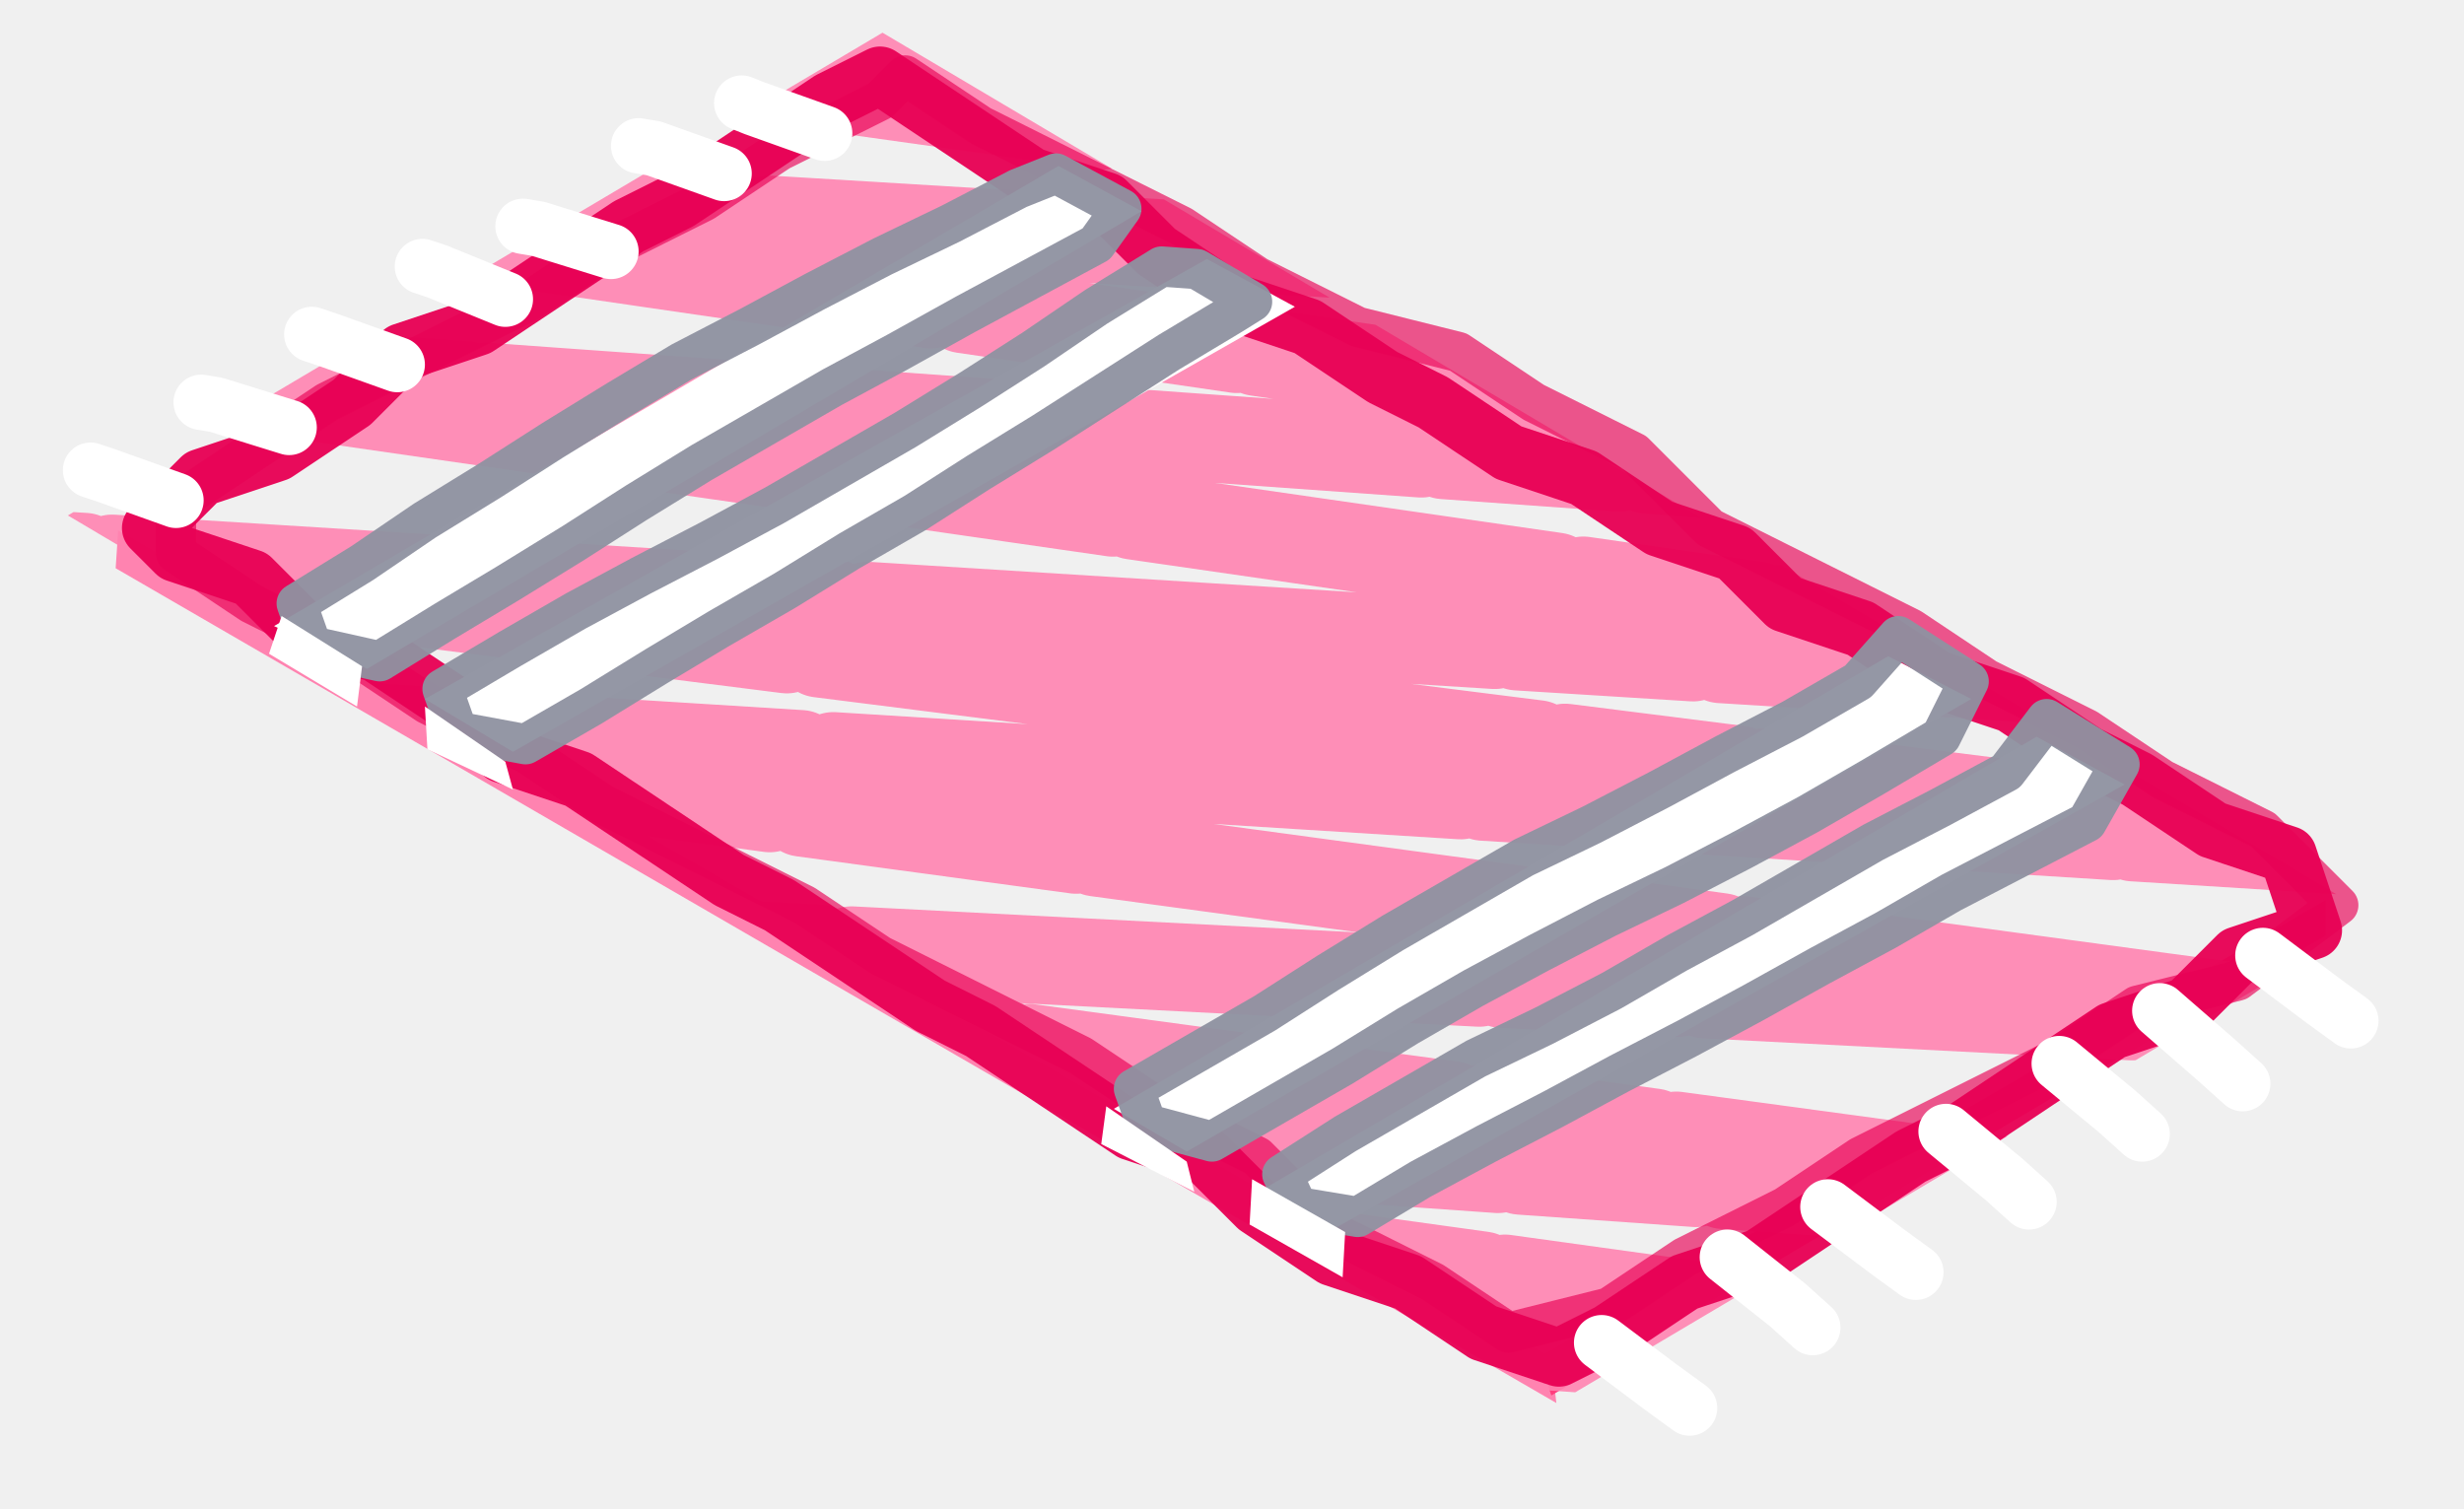
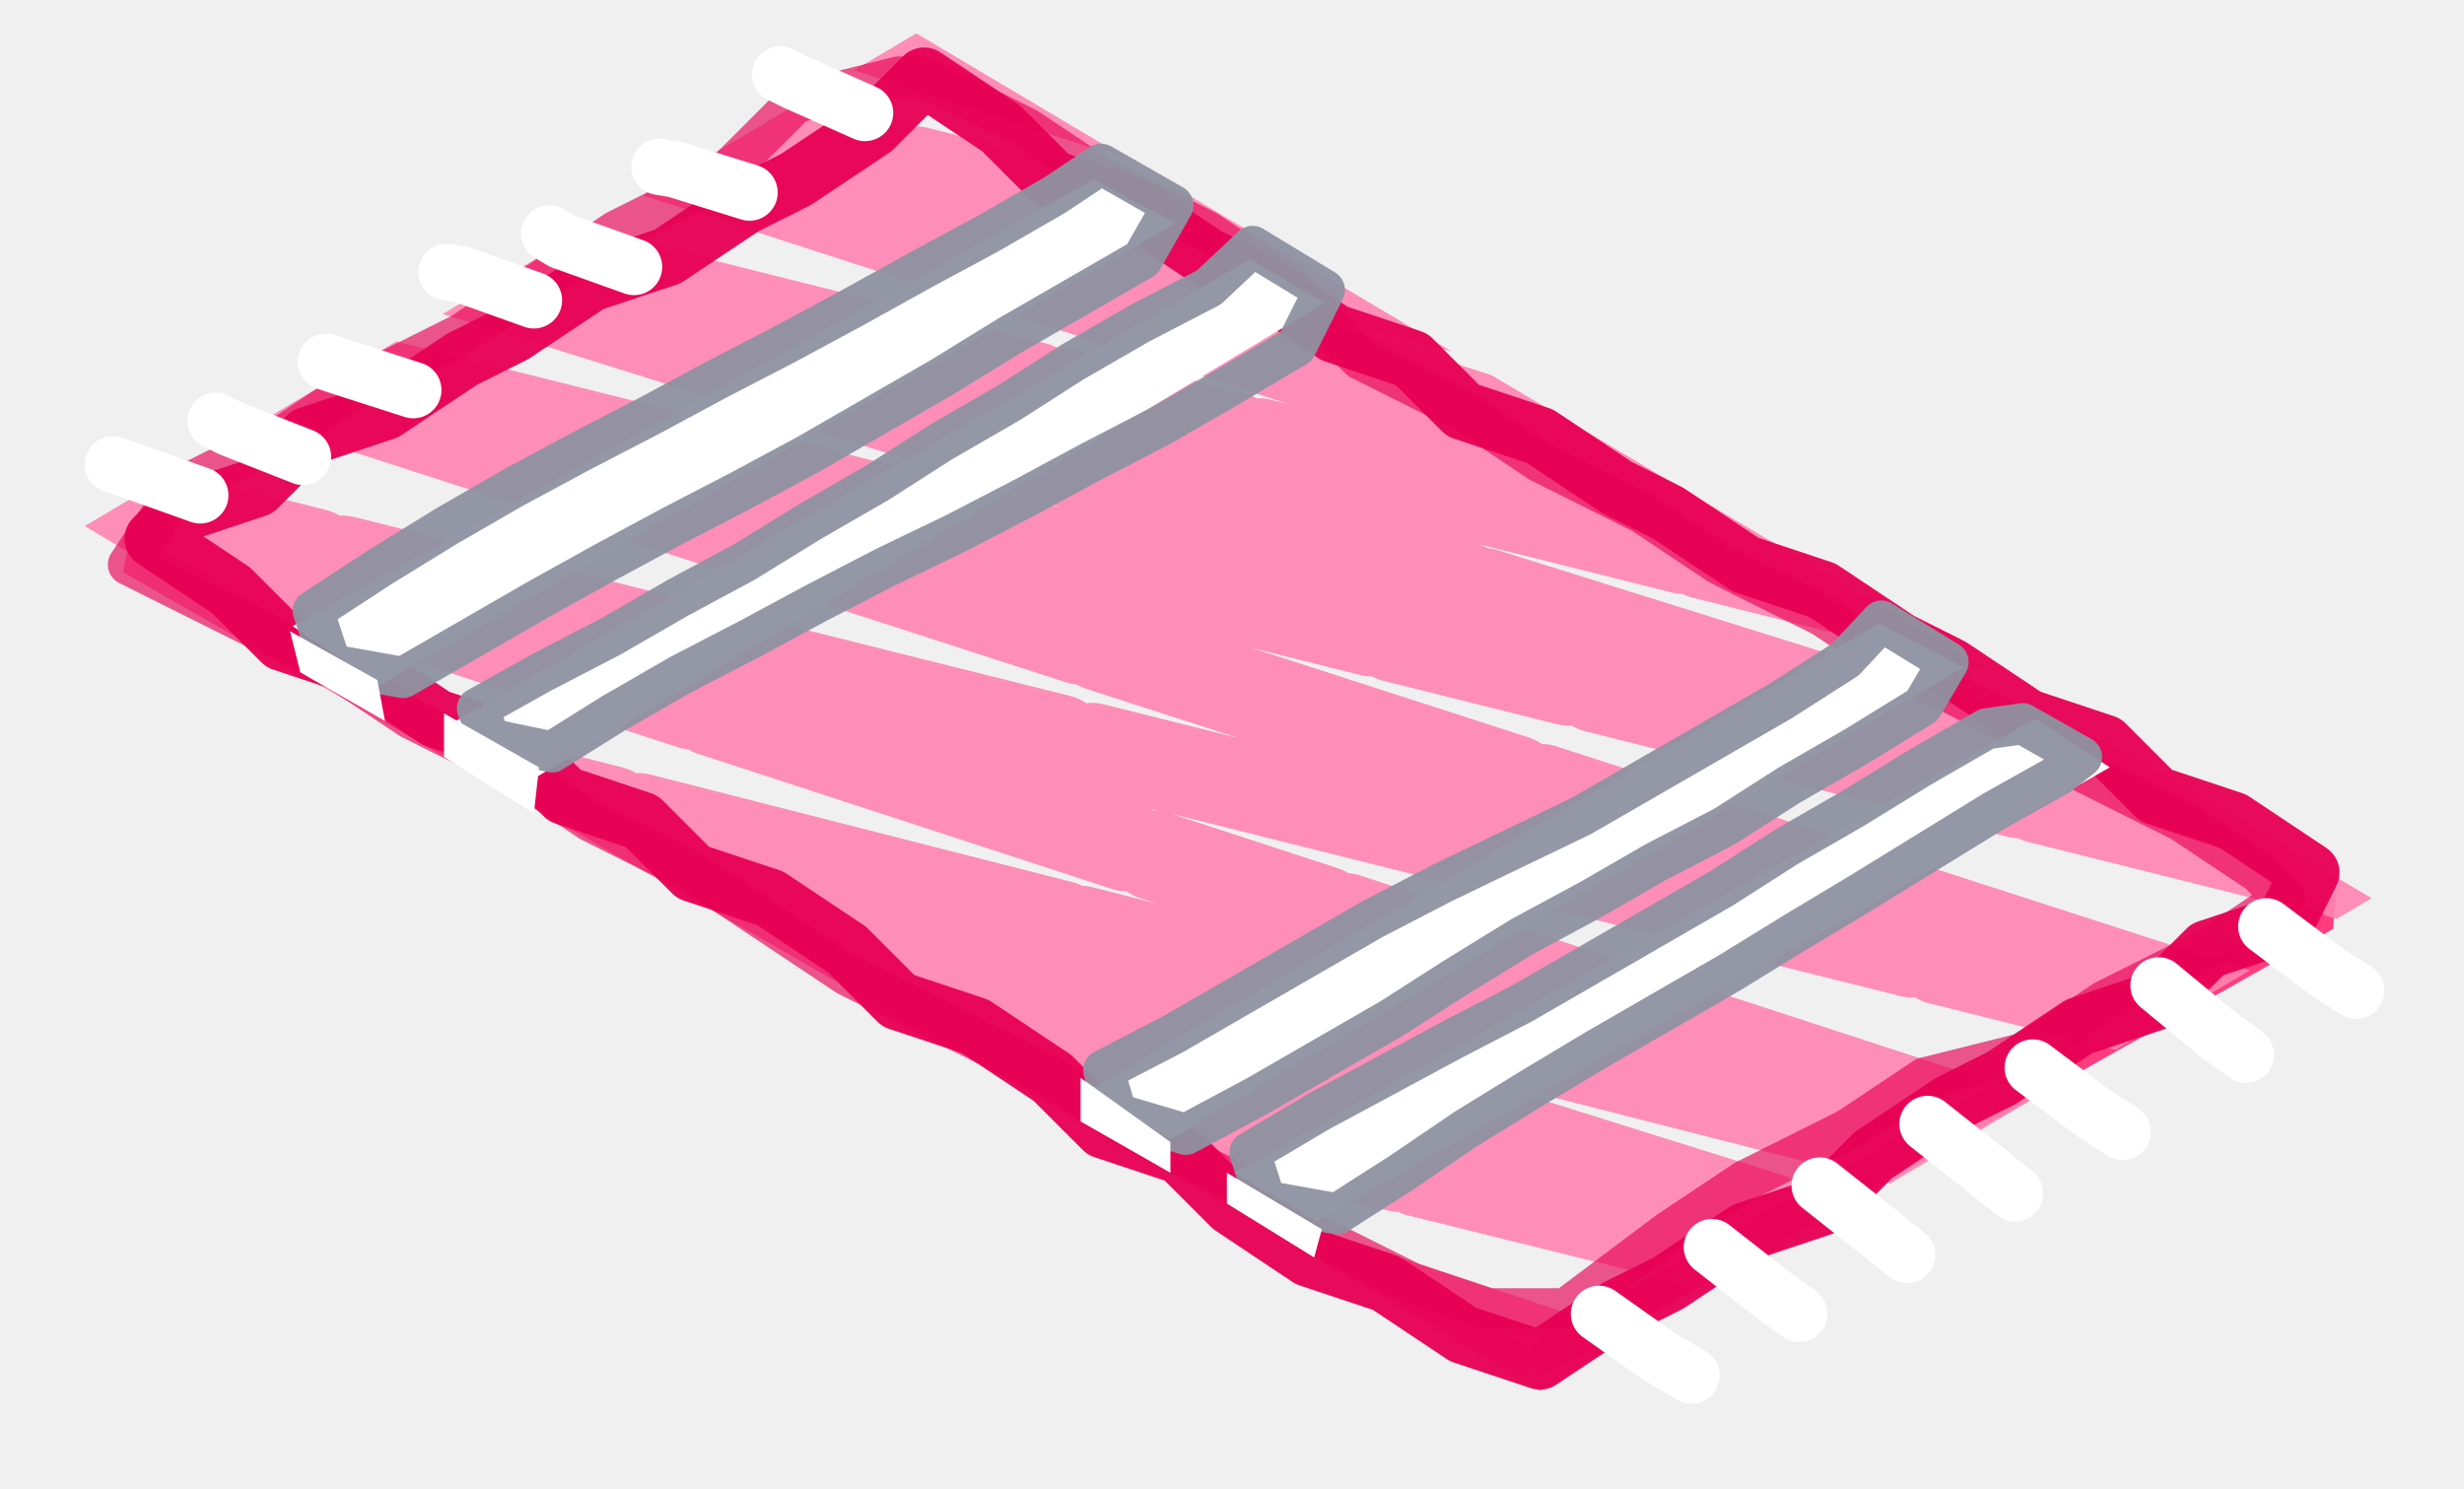
- <svg xmlns="http://www.w3.org/2000/svg" viewBox="0 0 98 60" width="98" height="60">
+ <svg xmlns="http://www.w3.org/2000/svg" viewBox="0 0 96 58" width="96" height="58">
  <defs>
    <clipPath id="k1">
-       <path d="M35.1,1.3L94.5,36.5 62.1,55.7 2.7,20.5Z" />
+       <path d="M35.7,1.3L92.4,35 60,54.2 3.3,20.5Z" />
    </clipPath>
  </defs>
-   <path d="M4.6,22.6L61.9,55.8 61.7,54 4.7,21.1Z" fill="#FF83B0" />
-   <path d="M92.5,37.2L61.7,55.5 61.2,54 92.5,35.8Z" fill="#FF3D7D" />
+   <path d="M4.8,22.3L59.5,53.7 59.5,52.5 5.1,20.7Z" fill="#FF83B0" />
+   <path d="M90.9,36.2L59.9,53.7 59.6,52.4 91,34.8Z" fill="#FF3D7D" />
  <g clip-path="url(#k1)">
-     <path d="M2,-8L99,5 1,-1 101,13 2,7 98,21 0,14 97,28 1,22 96,34 0,28 96,41 -1,36 95,49 -4,42 97,56 -4,49 93,63 -4,57" fill="none" stroke="#FF83B0" stroke-width="3.5" stroke-linecap="round" stroke-linejoin="round" stroke-opacity=".90" stroke-dasharray="17 1.1 7 .9 25 1.3 11 .8" stroke-dashoffset="4" />
+     <path d="M7,-23L105,9 7,-16 106,17 6,-8 101,23 1,-2 100,30 0,5 99,36 -1,11 98,43 -2,18 96,50 -6,24 93,55 -8,30 91,63 -9,38 91,70 -9,44 85,76 -11,51" fill="none" stroke="#FF83B0" stroke-width="3.5" stroke-linecap="round" stroke-linejoin="round" stroke-opacity=".90" stroke-dasharray="17 1.1 7 .9 25 1.3 11 .8" stroke-dashoffset="15" />
  </g>
-   <path d="M35,3L38,5 41,7 44,8 46,10 49,12 52,13 55,15 57,16 60,18 63,19 66,21 69,22 71,24 74,25 77,27 80,28 83,30 85,31 88,33 91,34 92,37 89,38 87,40 84,41 81,43 78,45 76,46 73,48 70,50 67,51 64,53 62,54 59,53 56,51 53,50 50,48 48,46 45,45 42,43 39,41 37,40 34,38 31,36 29,35 26,33 23,31 20,30 18,28 15,26 12,25 10,23 7,22 6,21 8,19 11,18 14,16 16,14 19,13 22,11 25,9 27,8 30,6 33,4 35,3Z" fill="none" stroke="#E80054" stroke-width="2.3" stroke-linecap="round" stroke-linejoin="round" opacity=".95" />
-   <path d="M36,3L39,5 43,7 47,9 50,11 54,13 58,14 61,16 65,18 68,21 72,23 76,25 79,27 83,29 86,31 90,33 93,36 89,39 85,40 82,42 78,44 74,46 71,48 67,50 64,52 60,53 57,51 53,49 50,46 46,44 43,42 39,40 35,38 32,36 28,34 24,32 21,30 17,28 14,26 10,24 7,22 7,20 10,18 13,16 17,14 21,12 24,10 28,8 31,6 35,4Z" fill="none" stroke="#E80054" stroke-width="1.6" stroke-linecap="round" stroke-linejoin="round" opacity=".65" />
-   <path d="M42.1,6.6L45.4,8.4 14.6,26.6 10.9,24.9Z" fill="#FFFFFF" />
-   <path d="M42,6.9L44.6,8.3 43.6,9.7 41,11.1 38.4,12.5 35.7,14 33.1,15.4 30.5,16.9 27.9,18.4 25.3,20 22.8,21.6 20.2,23.2 17.7,24.7 15.1,26.3 12.4,25.7 11.8,24 14.4,22.4 16.9,20.7 19.5,19.1 22,17.5 24.6,15.9 27.1,14.4 29.8,13 32.4,11.6 35.1,10.2 37.8,8.9 40.5,7.5Z" fill="none" stroke="#8F92A1" stroke-width="1.6" stroke-linecap="round" stroke-linejoin="round" opacity=".95" />
-   <path d="M48,10.3L51.5,12.2 20.4,29.9 16.9,27.8Z" fill="#FFFFFF" />
-   <path d="M47.6,10.7L49.8,12 49,12.5 46.5,14 44,15.6 41.5,17.2 38.9,18.8 36.4,20.4 33.8,21.9 31.2,23.5 28.6,25 26.1,26.5 23.5,28.1 20.9,29.6 18.2,29.1 17.6,27.4 20.3,25.8 22.9,24.3 25.5,22.9 28.2,21.5 30.8,20.1 33.4,18.6 36,17.1 38.6,15.5 41.1,13.9 43.6,12.2 46.2,10.6Z" fill="none" stroke="#8F92A1" stroke-width="1.6" stroke-linecap="round" stroke-linejoin="round" opacity=".95" />
-   <path d="M75.1,26.1L78.4,27.8 47.2,45.8 44.3,44.1Z" fill="#FFFFFF" />
-   <path d="M75.5,25.3L78.3,27.1 77.2,29.3 74.5,30.9 71.9,32.4 69.3,33.8 66.6,35.2 63.9,36.5 61.2,37.9 58.6,39.3 56,40.8 53.4,42.4 50.8,43.9 48.2,45.4 45.6,44.7 45.1,43.3 47.7,41.8 50.3,40.3 52.8,38.7 55.4,37.1 58,35.6 60.6,34.1 63.3,32.8 66,31.4 68.6,30 71.3,28.6 73.9,27.1Z" fill="none" stroke="#8F92A1" stroke-width="1.6" stroke-linecap="round" stroke-linejoin="round" opacity=".95" />
-   <path d="M81,29.3L84.5,31.2 53,48.9 49.9,47.5Z" fill="#FFFFFF" />
-   <path d="M81.4,28.6L84.3,30.4 83,32.7 80.3,34.1 77.6,35.5 75,37 72.4,38.4 69.7,39.9 67.1,41.3 64.4,42.7 61.8,44.1 59.1,45.5 56.5,46.9 54,48.4 51.6,48 51,46.7 53.5,45.1 56.1,43.6 58.7,42.1 61.4,40.8 64.1,39.4 66.7,37.9 69.3,36.5 71.9,35 74.5,33.5 77.2,32.1 79.8,30.7Z" fill="none" stroke="#8F92A1" stroke-width="1.6" stroke-linecap="round" stroke-linejoin="round" opacity=".95" />
-   <path d="M10.7,26L14.2,28.1 14.4,26.5 11.2,24.5Z" fill="#FFFFFF" />
-   <path d="M17,29.8L20.4,31.4 20.1,30.3 16.9,28.1Z" fill="#FFFFFF" />
-   <path d="M43.8,45.5L47.5,47.4 47.2,46.2 44,44Z" fill="#FFFFFF" />
-   <path d="M49.7,48.7L53.4,50.8 53.5,49 49.8,46.9Z" fill="#FFFFFF" />
-   <path d="M32.8,5.3L30,4.3 29.5,4.1M28.8,6.9L26,5.9 25.4,5.8M24.3,10L21.4,9.1 20.8,9M20.1,11.9L17.4,10.8 16.8,10.6M15.8,14.5L13,13.5 12.4,13.3M11.5,17L8.6,16.1 8,16M7,19.9L4.2,18.9 3.6,18.7M90,38L92.4,39.8 93.5,40.6M85.9,40.2L88.2,42.2 89.2,43.1M81.9,42.3L84.2,44.2 85.2,45.1M77.4,45L79.7,46.9 80.7,47.8M72.7,48L75.1,49.8 76.2,50.6M68.7,50L71.1,51.9 72.1,52.8M63.7,53.4L66.1,55.2 67.2,56" fill="none" stroke="#FFFFFF" stroke-width="2.2" stroke-linecap="round" stroke-linejoin="round" />
+   <path d="M36,3L39,5 41,7 44,8 47,10 49,11 52,13 55,14 57,16 60,17 63,19 65,20 68,22 71,23 74,25 76,26 79,28 82,29 84,31 87,32 90,34 89,36 86,37 84,39 81,40 78,42 76,43 73,45 71,47 68,48 65,50 63,51 60,53 57,52 54,50 51,49 48,47 46,45 43,44 41,42 38,40 35,39 33,37 30,35 27,34 25,32 22,31 20,29 17,28 14,26 11,25 9,23 6,21 7,20 10,19 12,17 15,16 18,14 20,13 23,11 26,10 29,8 31,7 34,5 36,3Z" fill="none" stroke="#E80054" stroke-width="2.3" stroke-linecap="round" stroke-linejoin="round" opacity=".95" />
+   <path d="M36,3L40,5 43,7 47,9 50,11 53,14 57,16 60,18 64,20 67,22 71,24 74,26 78,28 81,30 85,32 88,34 89,35 86,37 82,39 79,41 75,42 72,44 68,46 65,48 61,51 58,51 55,50 51,48 48,46 44,44 41,42 37,40 33,38 30,36 27,34 23,32 20,30 16,28 13,26 9,24 5,22 7,19 11,17 14,15 18,13 21,11 24,9 28,7 31,4 35,3Z" fill="none" stroke="#E80054" stroke-width="1.6" stroke-linecap="round" stroke-linejoin="round" opacity=".65" />
+   <path d="M42.6,7L45.8,8.7 14.8,26.7 11.4,24.4Z" fill="#FFFFFF" />
+   <path d="M42.9,6.4L45.7,8 44.5,10.1 41.9,11.6 39.3,13.1 36.7,14.7 34.1,16.2 31.5,17.7 28.9,19.1 26.2,20.5 23.6,21.9 20.9,23.4 18.3,24.9 15.7,26.4 12.9,25.9 12.2,23.8 14.8,22.1 17.4,20.5 20,19 22.6,17.6 25.3,16.2 27.9,14.8 30.6,13.4 33.2,12 35.9,10.5 38.5,9.1 41.1,7.6Z" fill="none" stroke="#8F92A1" stroke-width="1.6" stroke-linecap="round" stroke-linejoin="round" opacity=".95" />
+   <path d="M48.7,10.1L51.6,11.8 20.7,30.4 17.4,28.3Z" fill="#FFFFFF" />
+   <path d="M48.8,9.6L51.6,11.3 50.5,13.5 47.8,15.1 45.2,16.6 42.5,18 39.9,19.4 37.2,20.8 34.5,22.1 31.8,23.5 29.2,24.9 26.5,26.3 23.9,27.8 21.5,29.3 19.1,28.8 18.6,27.6 21.1,26.2 23.8,24.8 26.4,23.3 29,21.9 31.6,20.3 34.2,18.8 36.7,17.2 39.3,15.7 41.8,14.1 44.4,12.6 47.1,11.2Z" fill="none" stroke="#8F92A1" stroke-width="1.6" stroke-linecap="round" stroke-linejoin="round" opacity=".95" />
+   <path d="M73.2,24.3L76.5,26 45.6,44.4 42.4,42.5Z" fill="#FFFFFF" />
+   <path d="M73.3,24.2L75.9,25.8 74.9,27.5 72.3,29.1 69.7,30.6 67.2,32.2 64.5,33.6 61.9,35.1 59.3,36.5 56.7,38.1 54.2,39.7 51.6,41.2 49,42.7 46.2,44.2 43.5,43.4 43,41.7 45.7,40.3 48.3,38.8 50.9,37.3 53.5,35.8 56.2,34.4 58.9,33.1 61.6,31.8 64.2,30.3 66.8,28.8 69.4,27.3 71.9,25.7Z" fill="none" stroke="#8F92A1" stroke-width="1.6" stroke-linecap="round" stroke-linejoin="round" opacity=".95" />
+   <path d="M79.3,28L82.2,29.9 51.3,47.6 48.1,45.7Z" fill="#FFFFFF" />
+   <path d="M78.8,28.2L81.1,29.5 80.2,30.2 77.7,31.6 75.1,33.2 72.5,34.8 70,36.3 67.4,37.9 64.8,39.4 62.2,40.9 59.7,42.4 57.1,44 54.6,45.7 52.1,47.3 49.3,46.8 48.7,44.9 51.4,43.3 54,41.9 56.6,40.5 59.3,39.1 61.9,37.6 64.5,36.1 67.1,34.6 69.6,33 72.2,31.5 74.8,29.9 77.4,28.4Z" fill="none" stroke="#8F92A1" stroke-width="1.6" stroke-linecap="round" stroke-linejoin="round" opacity=".95" />
+   <path d="M11.7,26.2L15,28.1 14.7,26.5 11.3,24.6Z" fill="#FFFFFF" />
+   <path d="M17.3,29.5L20.8,31.7 21,29.9 17.3,27.8Z" fill="#FFFFFF" />
+   <path d="M42.1,43.7L45.6,45.7 45.6,44.5 42.1,42Z" fill="#FFFFFF" />
+   <path d="M47.8,46.9L51.2,49 51.5,47.9 47.8,45.7Z" fill="#FFFFFF" />
+   <path d="M33.7,4.4L31,3.2 30.4,2.9M29.2,7.5L26.3,6.6 25.7,6.5M24.7,10.4L21.9,9.4 21.4,9.1M20.8,11.7L18,10.7 17.4,10.6M16.1,15.2L13.3,14.3 12.7,14.1M11.8,17.8L9,16.7 8.4,16.4M7.8,19.3L5,18.3 4.4,18.1M88.3,36.1L90.7,37.9 91.8,38.6M84.1,38.4L86.4,40.3 87.5,41.1M79.2,41.6L81.6,43.4 82.7,44.1M75.1,43.8L77.5,45.7 78.5,46.5M70.9,46.2L73.3,48.1 74.3,48.9M66.7,48.6L69,50.4 70.1,51.2M62.3,51.2L64.7,52.9 65.9,53.6" fill="none" stroke="#FFFFFF" stroke-width="2.2" stroke-linecap="round" stroke-linejoin="round" />
</svg>
